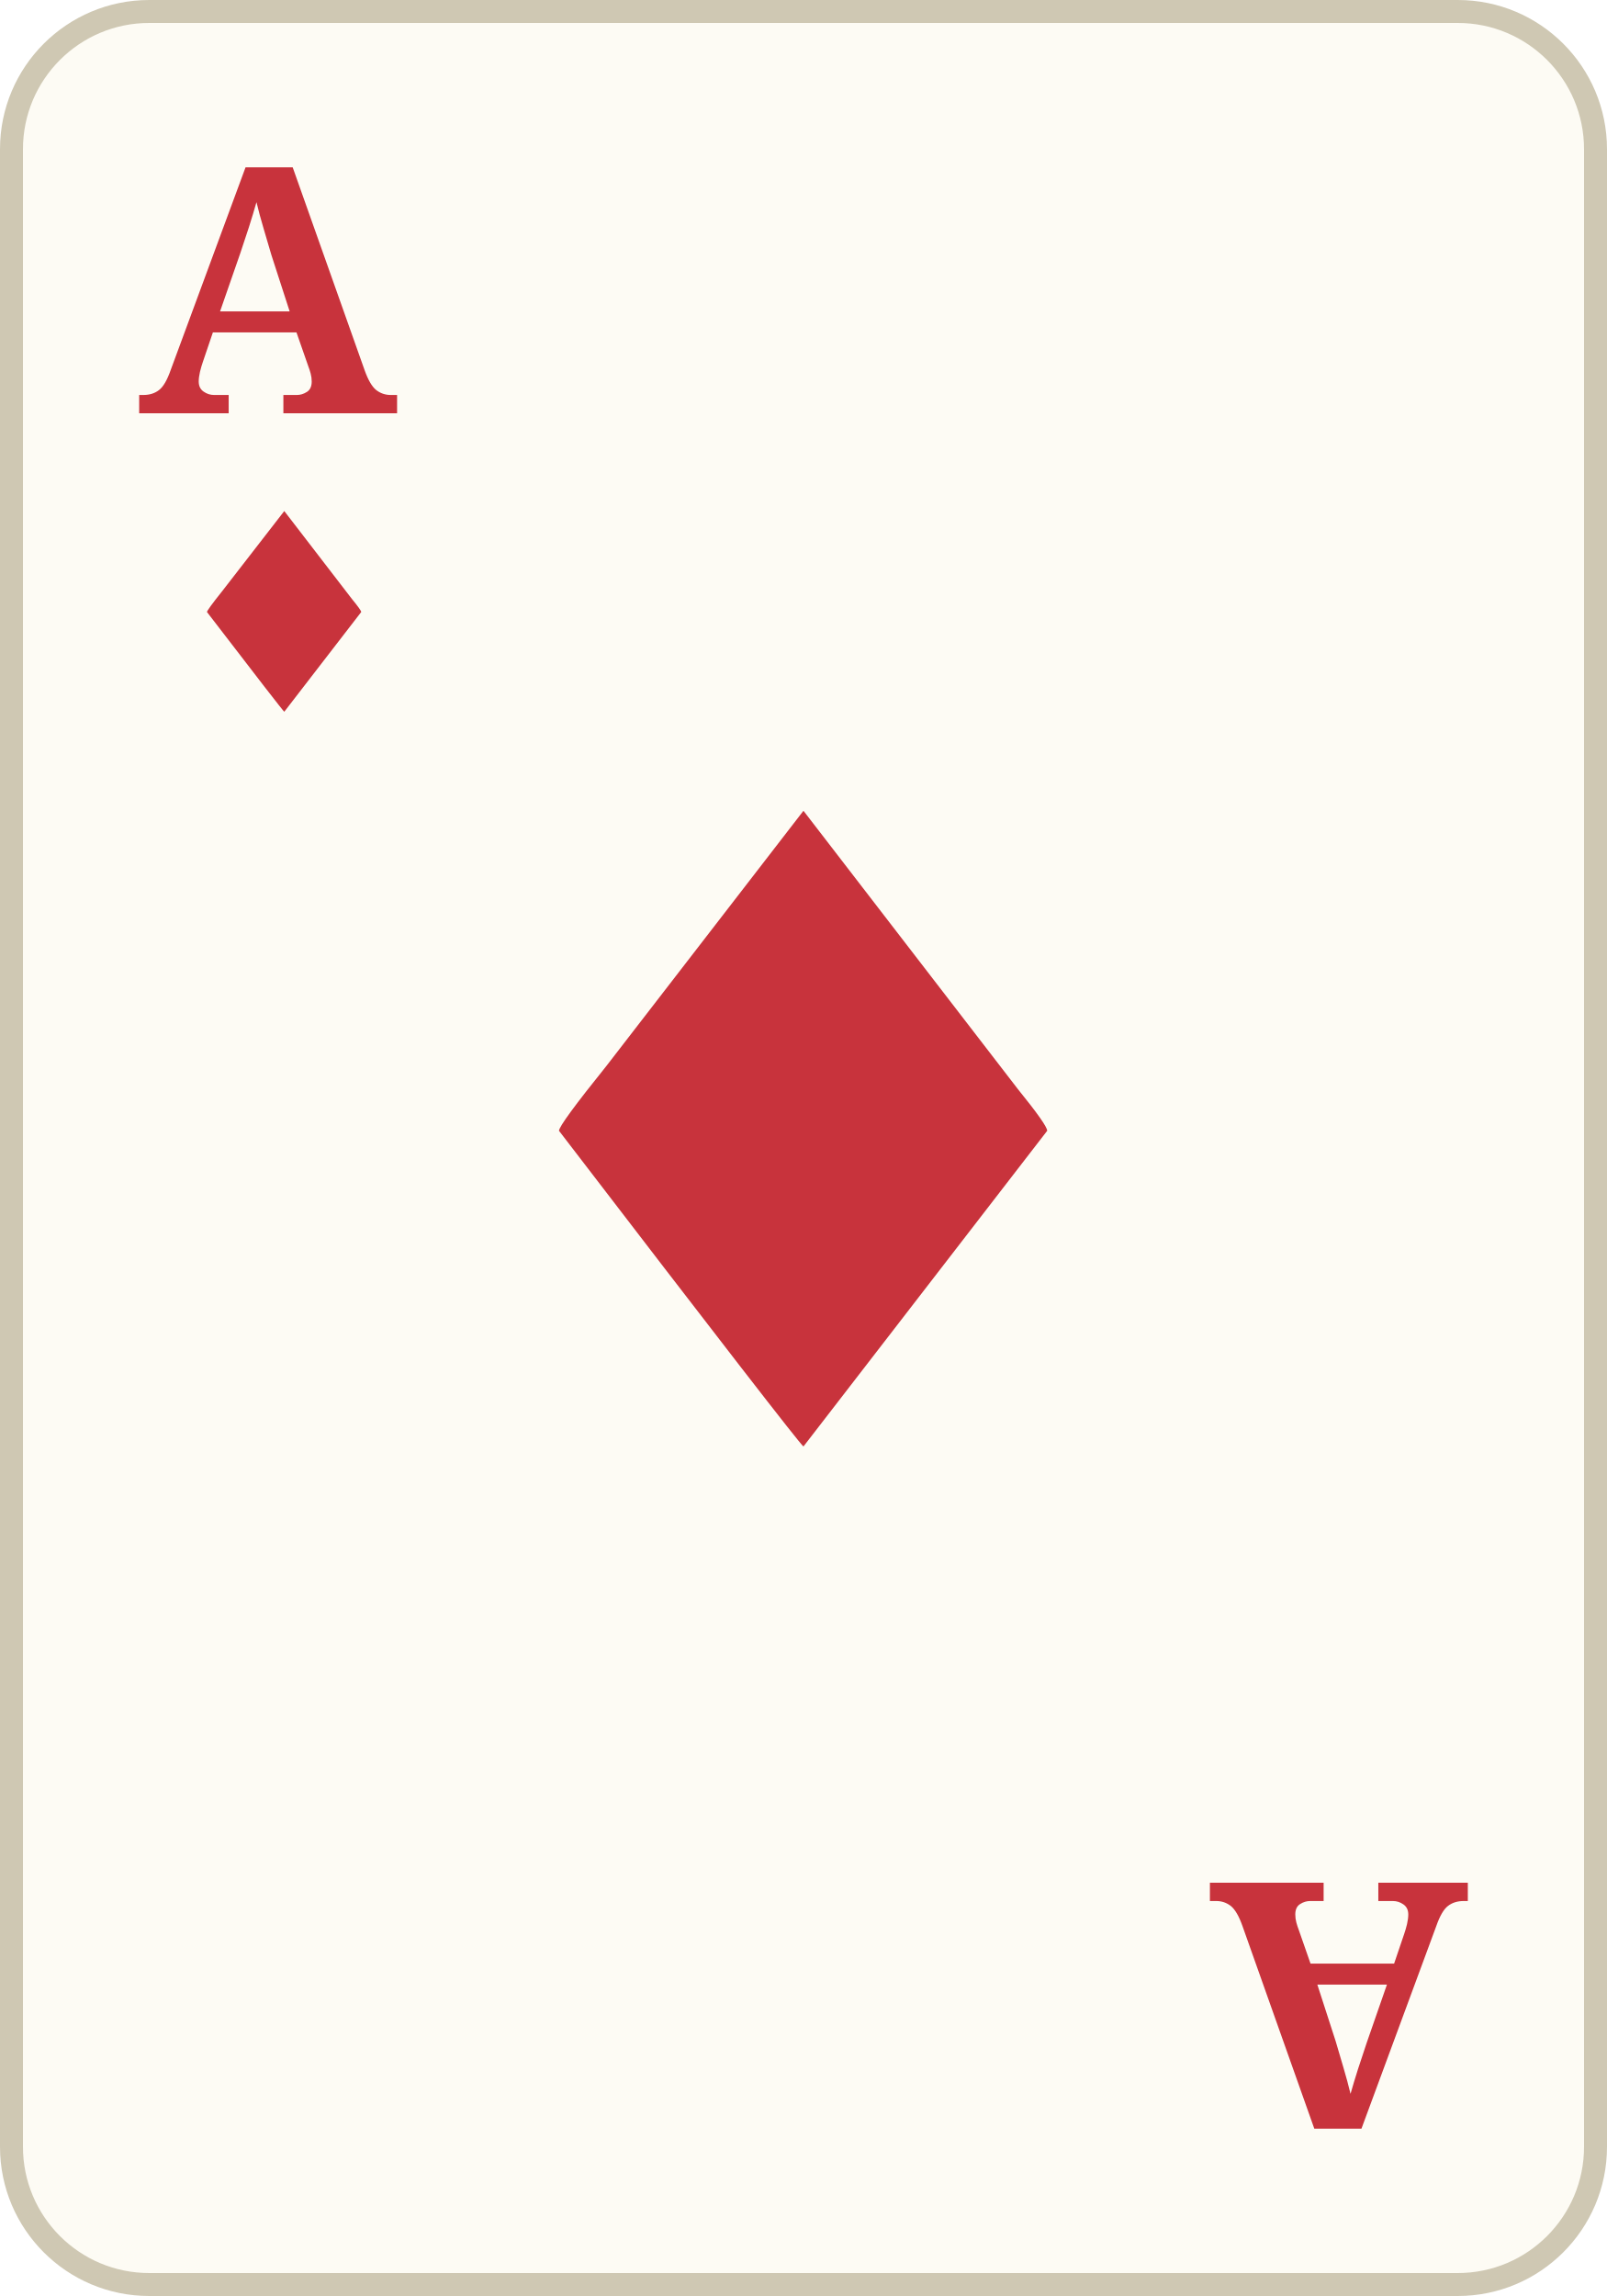
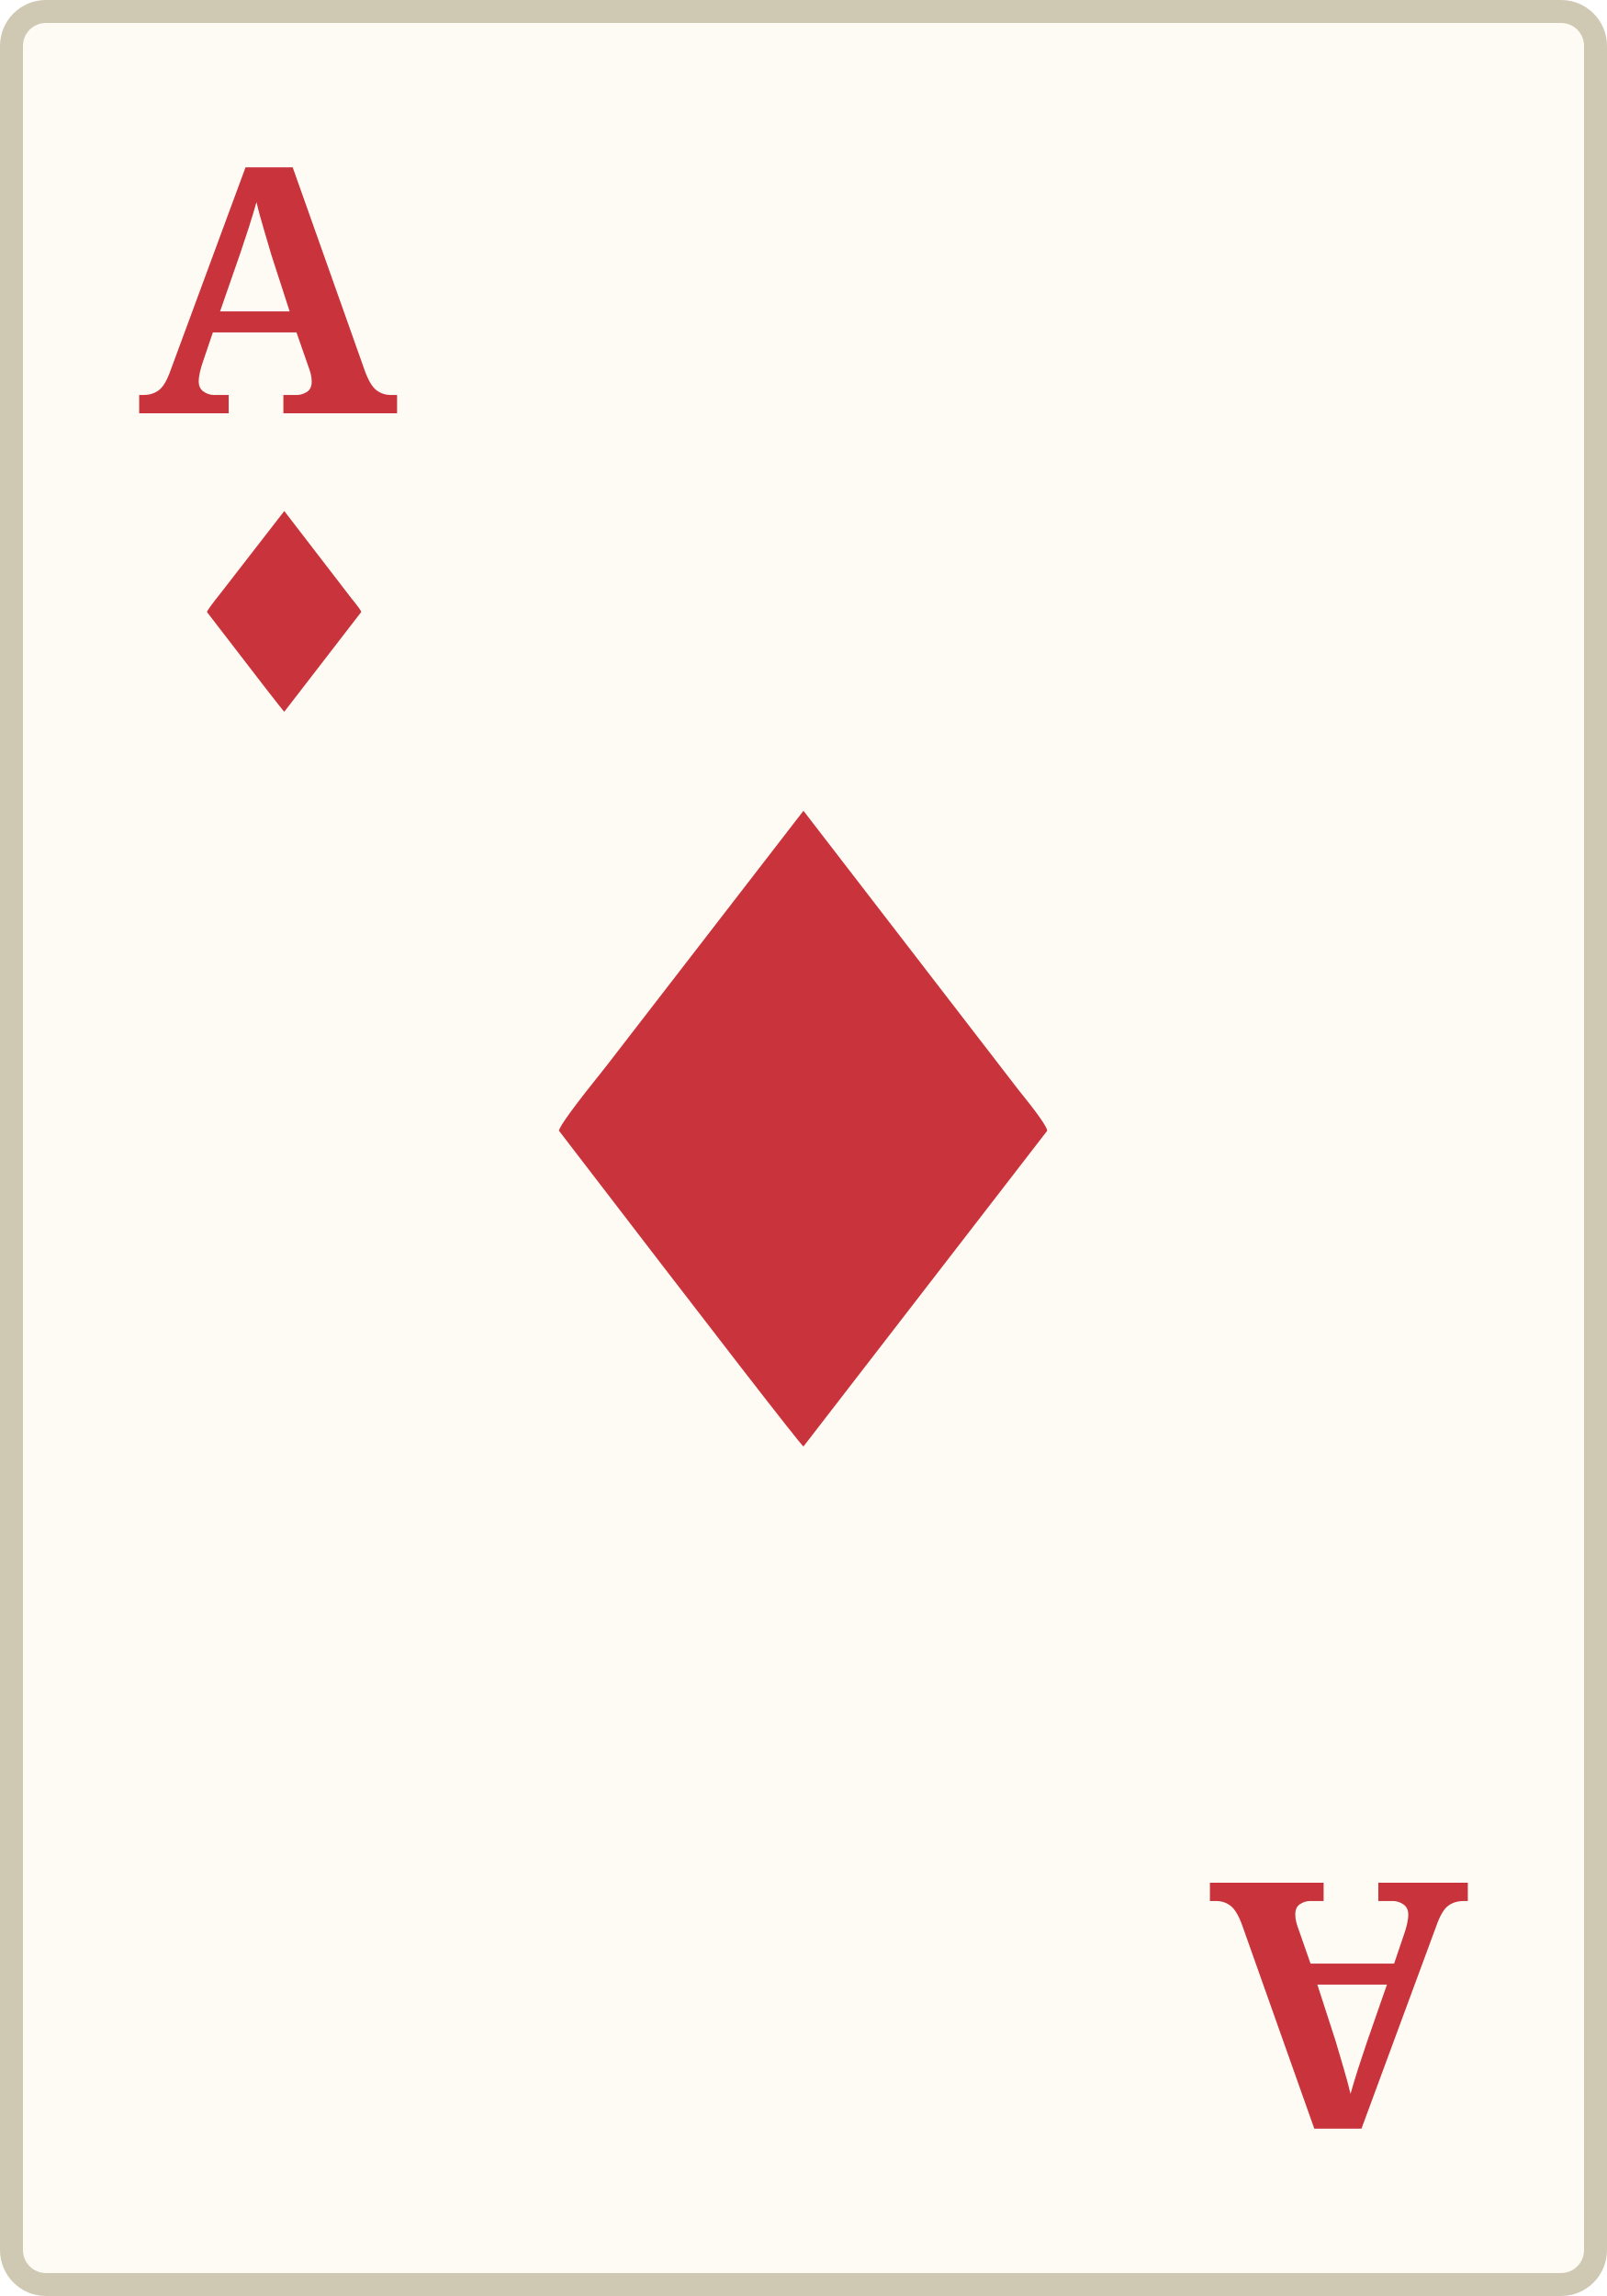
<svg xmlns="http://www.w3.org/2000/svg" width="140" height="200" viewBox="0 0 140 200">
-   <rect x="1" y="1" width="138" height="198" rx="12" fill="#fdfbf4" stroke="#cfc8b3" stroke-width="2" />
+   <rect x="1" y="1" width="138" height="198" rx="3" fill="#fdfbf4" stroke="#cfc8b3" stroke-width="2" />
  <text x="12" y="36" font-family="Georgia, serif" font-size="30" font-weight="700" fill="#c8333c">A</text>
  <text x="14" y="62" font-family="Georgia, serif" font-size="24" fill="#c8333c">♦</text>
  <text x="70" y="126" font-family="Georgia, serif" font-size="76" text-anchor="middle" fill="#c8333c">♦</text>
  <g transform="rotate(180 70 100)">
    <text x="12" y="36" font-family="Georgia, serif" font-size="30" font-weight="700" fill="#c8333c">A</text>
  </g>
</svg>
